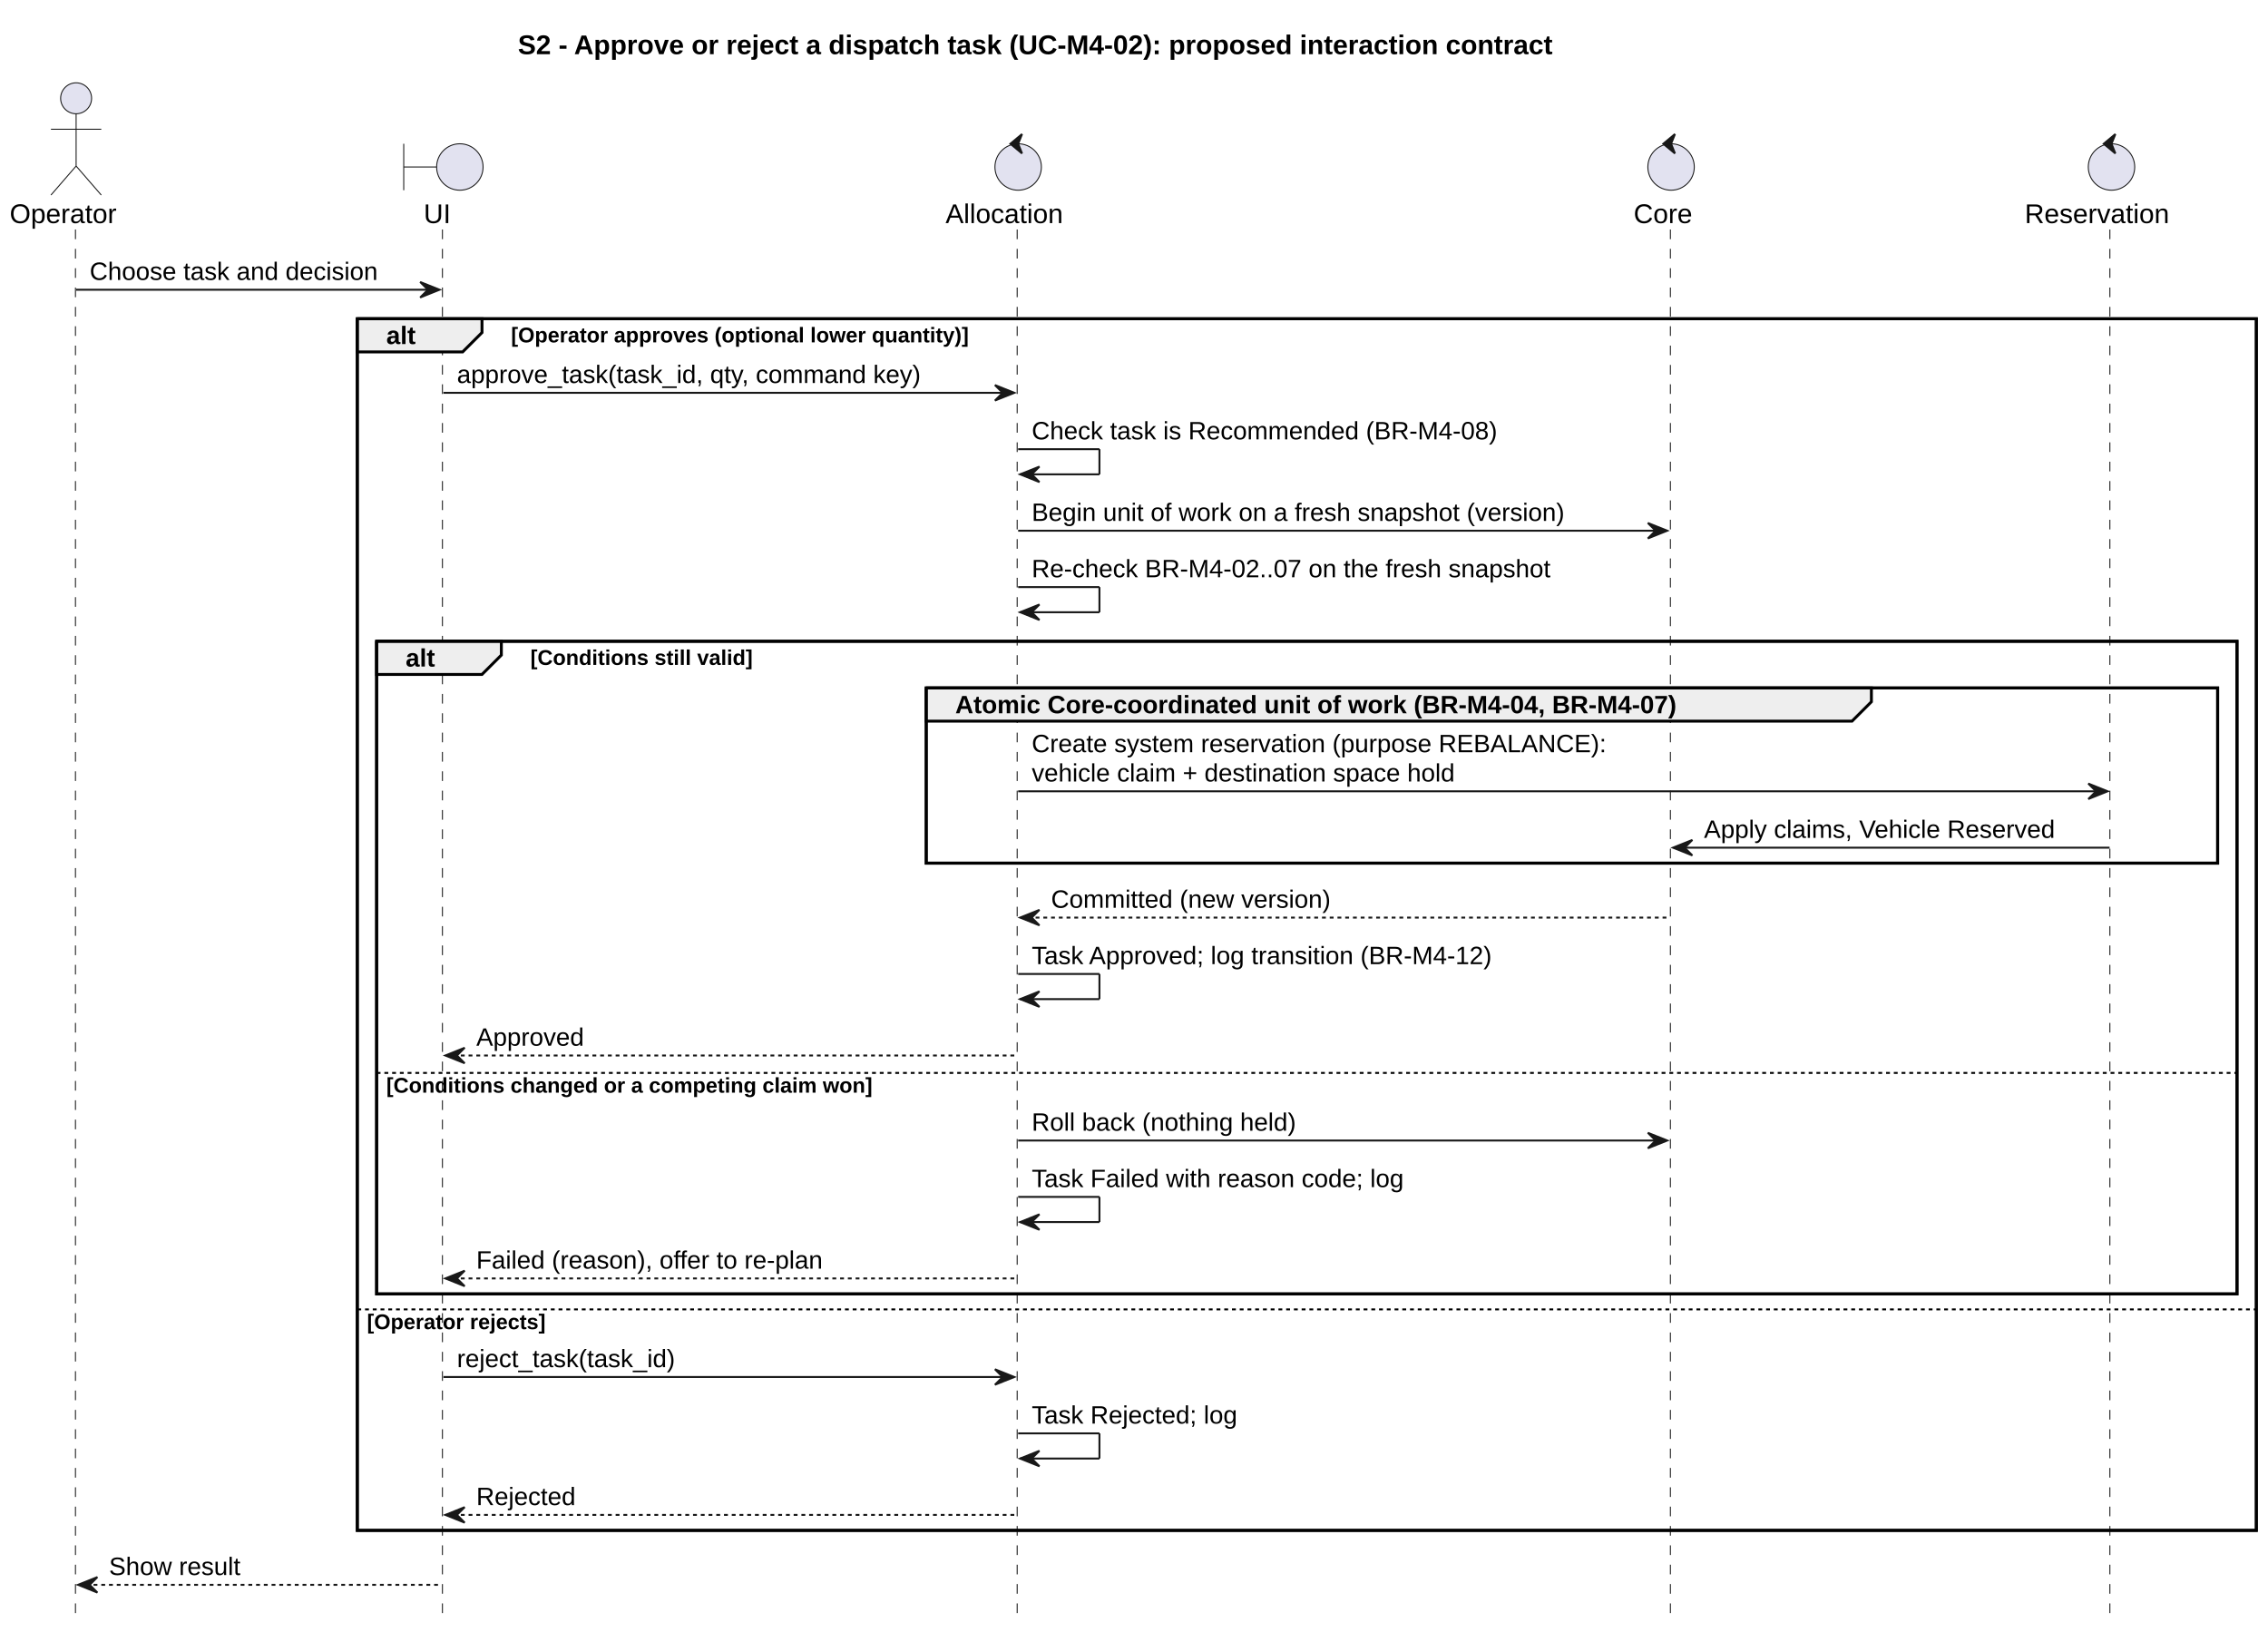
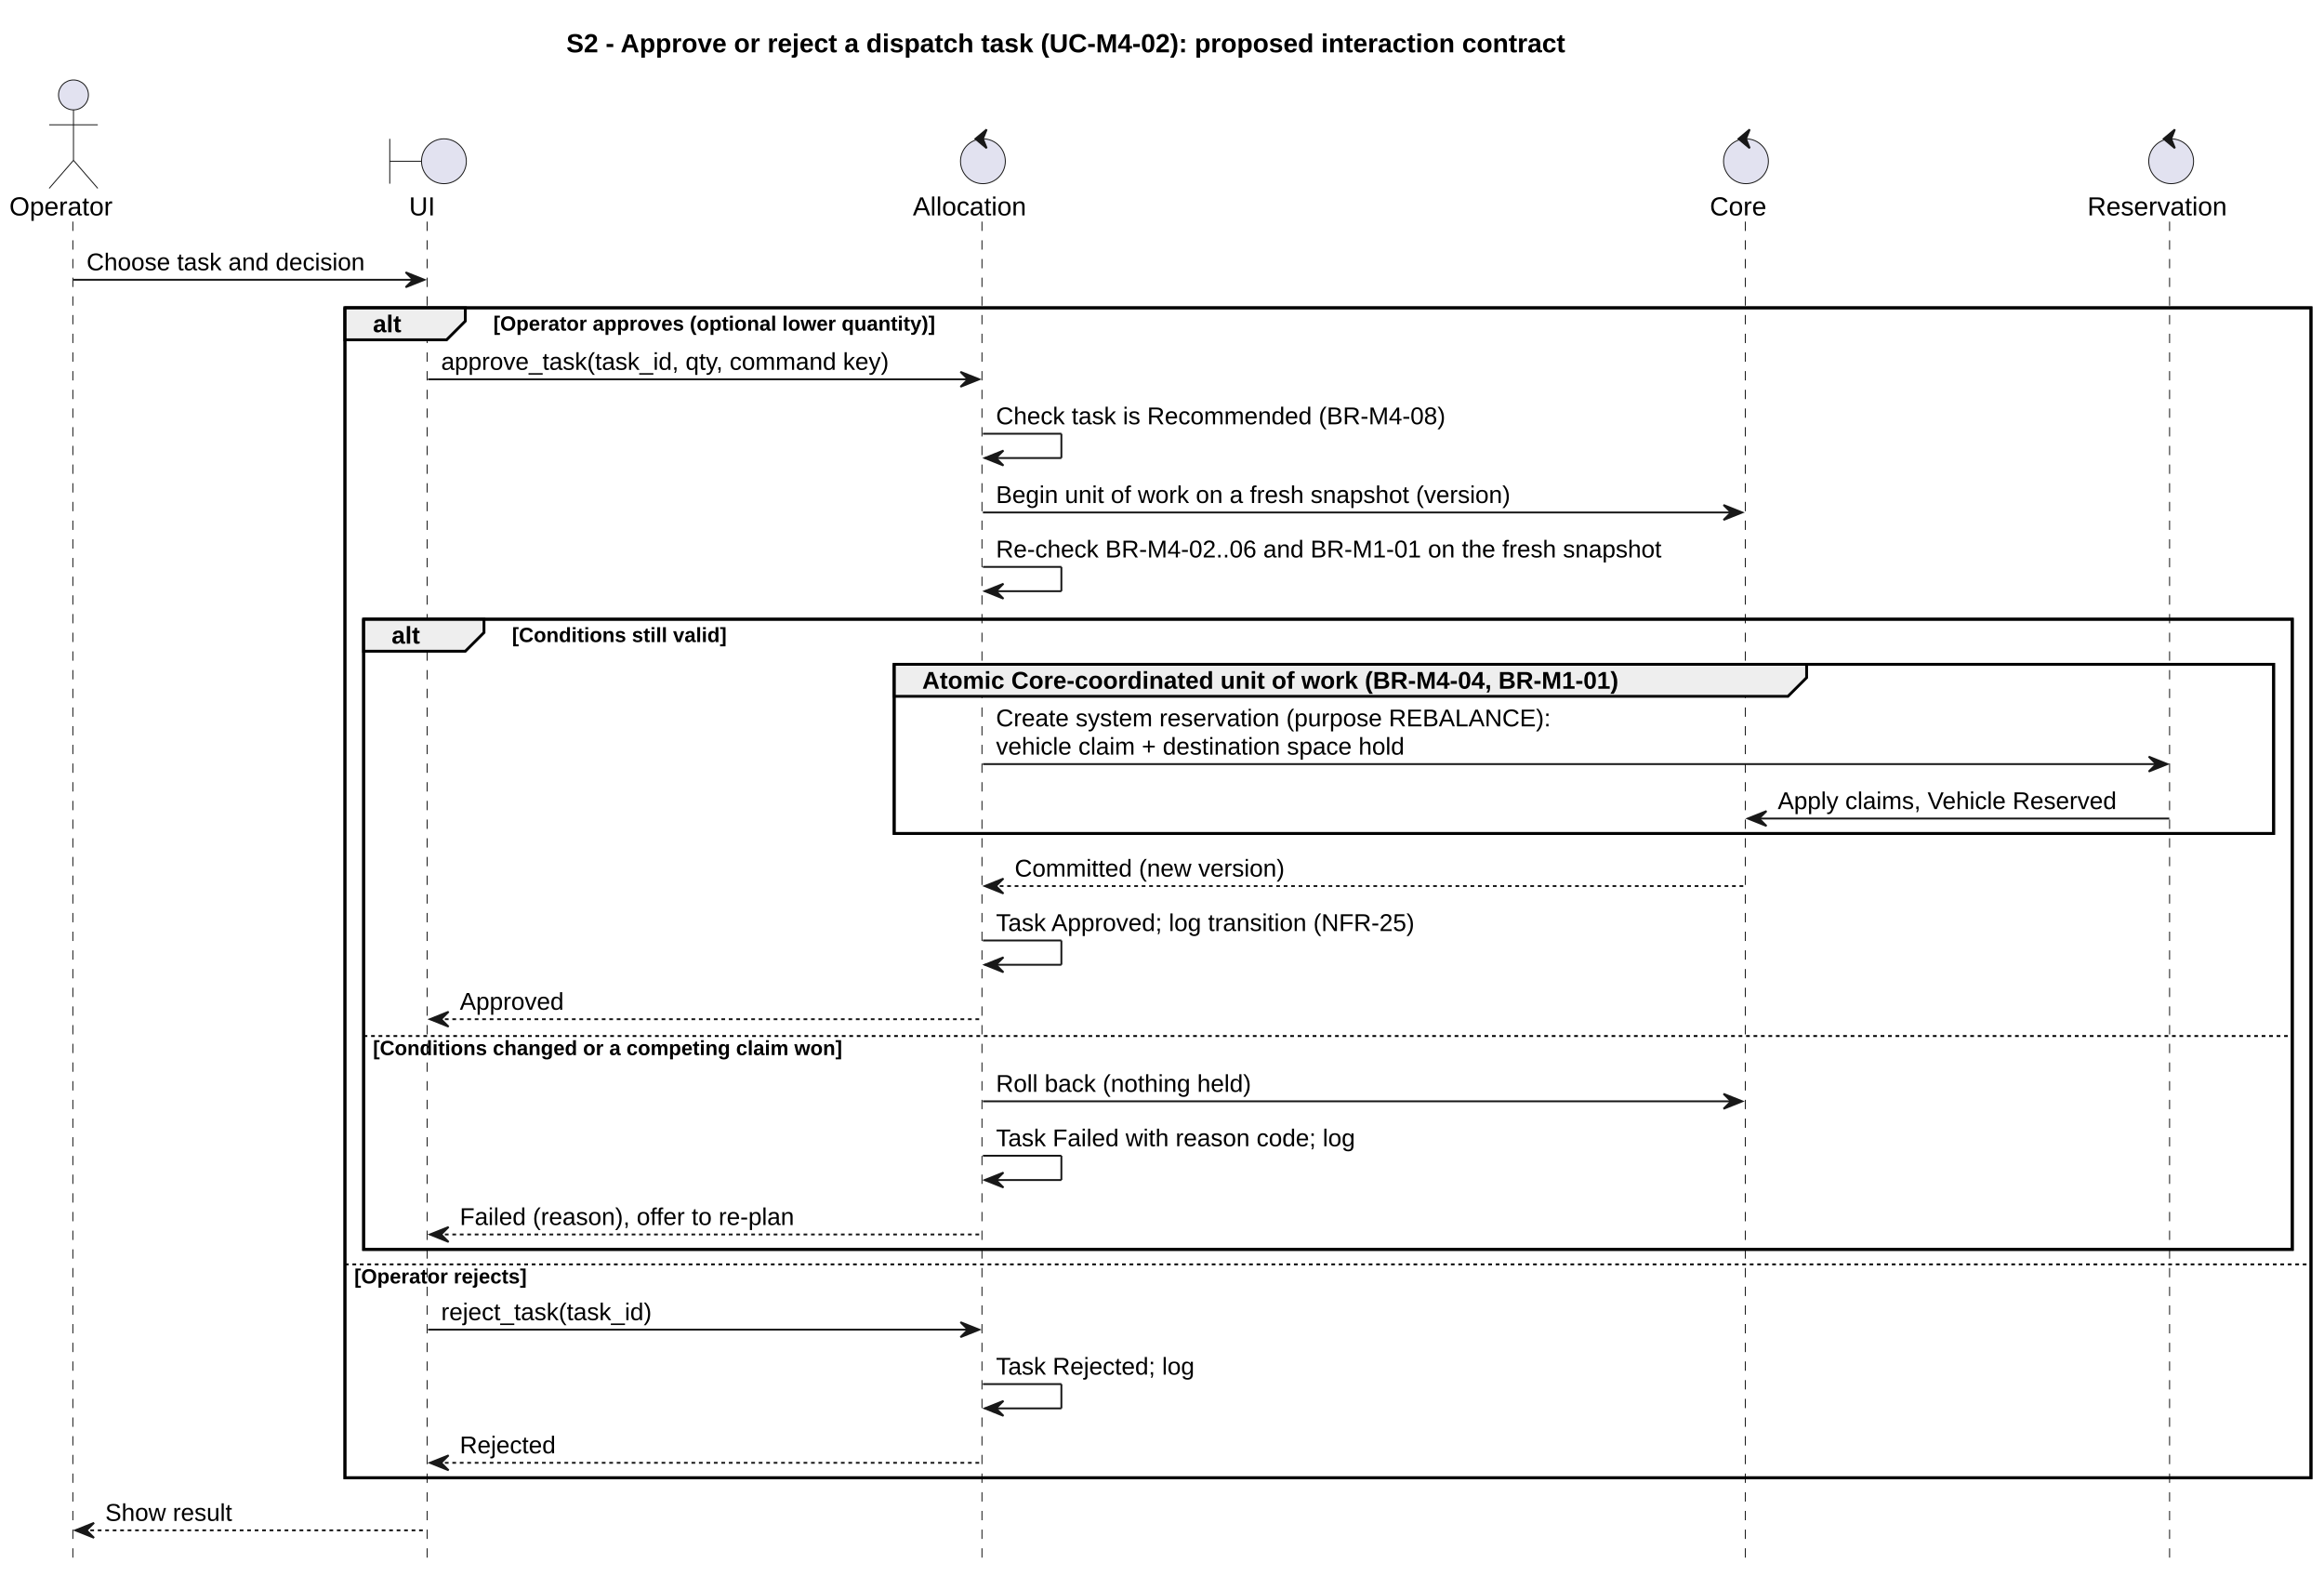
- <svg xmlns="http://www.w3.org/2000/svg" contentStyleType="text/css" height="843px" preserveAspectRatio="none" style="width:1172px;height:843px;background:#FFFFFF;" version="1.1" viewBox="0 0 1172 843" width="1172px" zoomAndPan="magnify">
+ <svg xmlns="http://www.w3.org/2000/svg" contentStyleType="text/css" height="843px" preserveAspectRatio="none" style="width:1244px;height:843px;background:#FFFFFF;" version="1.1" viewBox="0 0 1244 843" width="1244px" zoomAndPan="magnify">
  <defs />
  <g>
-     <text fill="#000000" font-family="Arial" font-size="14" font-weight="bold" lengthAdjust="spacing" textLength="639.734" x="267.62" y="27.995">S2 - Approve or reject a dispatch task (UC-M4-02): proposed interaction contract</text>
-     <rect fill="none" height="626.133" style="stroke:#000000;stroke-width:1.5;" width="981.34" x="184.633" y="164.727" />
-     <rect fill="none" height="337.266" style="stroke:#000000;stroke-width:1.5;" width="961.34" x="194.633" y="331.391" />
-     <rect fill="none" height="90.531" style="stroke:#000000;stroke-width:1.5;" width="667.342" x="478.632" y="355.523" />
+     <text fill="#000000" font-family="Arial" font-size="14" font-weight="bold" lengthAdjust="spacing" textLength="639.734" x="303.146" y="27.995">S2 - Approve or reject a dispatch task (UC-M4-02): proposed interaction contract</text>
+     <rect fill="none" height="626.133" style="stroke:#000000;stroke-width:1.5;" width="1052.394" x="184.633" y="164.727" />
+     <rect fill="none" height="337.266" style="stroke:#000000;stroke-width:1.5;" width="1032.394" x="194.633" y="331.391" />
+     <rect fill="none" height="90.531" style="stroke:#000000;stroke-width:1.5;" width="738.395" x="478.632" y="355.523" />
    <line style="stroke:#181818;stroke-width:0.5;stroke-dasharray:5.0,5.0;" x1="39" x2="39" y1="118.594" y2="836.992" />
    <line style="stroke:#181818;stroke-width:0.5;stroke-dasharray:5.0,5.0;" x1="228.633" x2="228.633" y1="118.594" y2="836.992" />
    <line style="stroke:#181818;stroke-width:0.5;stroke-dasharray:5.0,5.0;" x1="525.632" x2="525.632" y1="118.594" y2="836.992" />
-     <line style="stroke:#181818;stroke-width:0.5;stroke-dasharray:5.0,5.0;" x1="863.181" x2="863.181" y1="118.594" y2="836.992" />
-     <line style="stroke:#181818;stroke-width:0.5;stroke-dasharray:5.0,5.0;" x1="1090.288" x2="1090.288" y1="118.594" y2="836.992" />
+     <line style="stroke:#181818;stroke-width:0.5;stroke-dasharray:5.0,5.0;" x1="934.234" x2="934.234" y1="118.594" y2="836.992" />
+     <line style="stroke:#181818;stroke-width:0.5;stroke-dasharray:5.0,5.0;" x1="1161.341" x2="1161.341" y1="118.594" y2="836.992" />
    <text fill="#000000" font-family="Arial" font-size="14" lengthAdjust="spacing" textLength="62.665" x="5" y="115.292">Operator</text>
    <ellipse cx="39.333" cy="50.797" fill="#E2E2F0" rx="8" ry="8" style="stroke:#181818;stroke-width:0.5;" />
    <path d="M39.333,58.797 L39.333,85.797 M26.332,66.797 L52.333,66.797 M39.333,85.797 L26.332,100.797 M39.333,85.797 L52.333,100.797 " fill="none" style="stroke:#181818;stroke-width:0.5;" />
    <text fill="#000000" font-family="Arial" font-size="14" lengthAdjust="spacing" textLength="14.376" x="218.945" y="115.292">UI</text>
    <path d="M208.633,74.297 L208.633,98.297 M208.633,86.297 L225.633,86.297 " fill="none" style="stroke:#181818;stroke-width:0.5;" />
    <ellipse cx="237.633" cy="86.297" fill="#E2E2F0" rx="12" ry="12" style="stroke:#181818;stroke-width:0.5;" />
    <text fill="#000000" font-family="Arial" font-size="14" lengthAdjust="spacing" textLength="69.016" x="488.632" y="115.292">Allocation</text>
    <ellipse cx="526.14" cy="86.297" fill="#E2E2F0" rx="12" ry="12" style="stroke:#181818;stroke-width:0.5;" />
    <polygon fill="#181818" points="522.14,74.297,528.14,69.297,526.14,74.297,528.14,79.297,522.14,74.297" style="stroke:#181818;stroke-width:1.0;" />
-     <text fill="#000000" font-family="Arial" font-size="14" lengthAdjust="spacing" textLength="32.71" x="844.181" y="115.292">Core</text>
-     <ellipse cx="863.536" cy="86.297" fill="#E2E2F0" rx="12" ry="12" style="stroke:#181818;stroke-width:0.5;" />
-     <polygon fill="#181818" points="859.536,74.297,865.536,69.297,863.536,74.297,865.536,79.297,859.536,74.297" style="stroke:#181818;stroke-width:1.0;" />
-     <text fill="#000000" font-family="Arial" font-size="14" lengthAdjust="spacing" textLength="83.686" x="1046.288" y="115.292">Reservation</text>
-     <ellipse cx="1091.131" cy="86.297" fill="#E2E2F0" rx="12" ry="12" style="stroke:#181818;stroke-width:0.5;" />
-     <polygon fill="#181818" points="1087.131,74.297,1093.131,69.297,1091.131,74.297,1093.131,79.297,1087.131,74.297" style="stroke:#181818;stroke-width:1.0;" />
+     <text fill="#000000" font-family="Arial" font-size="14" lengthAdjust="spacing" textLength="32.71" x="915.234" y="115.292">Core</text>
+     <ellipse cx="934.589" cy="86.297" fill="#E2E2F0" rx="12" ry="12" style="stroke:#181818;stroke-width:0.5;" />
+     <polygon fill="#181818" points="930.589,74.297,936.589,69.297,934.589,74.297,936.589,79.297,930.589,74.297" style="stroke:#181818;stroke-width:1.0;" />
+     <text fill="#000000" font-family="Arial" font-size="14" lengthAdjust="spacing" textLength="83.686" x="1117.341" y="115.292">Reservation</text>
+     <ellipse cx="1162.184" cy="86.297" fill="#E2E2F0" rx="12" ry="12" style="stroke:#181818;stroke-width:0.5;" />
+     <polygon fill="#181818" points="1158.184,74.297,1164.184,69.297,1162.184,74.297,1164.184,79.297,1158.184,74.297" style="stroke:#181818;stroke-width:1.0;" />
    <polygon fill="#181818" points="217.133,145.727,227.133,149.727,217.133,153.727,221.133,149.727" style="stroke:#181818;stroke-width:1.0;" />
    <line style="stroke:#181818;stroke-width:1.0;" x1="39.333" x2="223.133" y1="149.727" y2="149.727" />
    <text fill="#000000" font-family="Arial" font-size="13" lengthAdjust="spacing" textLength="165.801" x="46.333" y="144.661">Choose task and decision</text>
    <path d="M184.633,164.727 L249.076,164.727 L249.076,171.859 L239.076,181.859 L184.633,181.859 L184.633,164.727 " fill="#EEEEEE" style="stroke:#000000;stroke-width:1.5;" />
-     <rect fill="none" height="626.133" style="stroke:#000000;stroke-width:1.5;" width="981.34" x="184.633" y="164.727" />
+     <rect fill="none" height="626.133" style="stroke:#000000;stroke-width:1.5;" width="1052.394" x="184.633" y="164.727" />
    <text fill="#000000" font-family="Arial" font-size="13" font-weight="bold" lengthAdjust="spacing" textLength="19.443" x="199.633" y="177.793">alt</text>
    <text fill="#000000" font-family="Arial" font-size="11" font-weight="bold" lengthAdjust="spacing" textLength="286.365" x="264.076" y="176.937">[Operator approves (optional lower quantity)]</text>
    <polygon fill="#181818" points="514.14,198.992,524.14,202.992,514.14,206.992,518.14,202.992" style="stroke:#181818;stroke-width:1.0;" />
    <line style="stroke:#181818;stroke-width:1.0;" x1="229.133" x2="520.14" y1="202.992" y2="202.992" />
    <text fill="#000000" font-family="Arial" font-size="13" lengthAdjust="spacing" textLength="273.006" x="236.133" y="197.926">approve_task(task_id, qty, command key)</text>
    <line style="stroke:#181818;stroke-width:1.0;" x1="526.14" x2="568.14" y1="232.125" y2="232.125" />
    <line style="stroke:#181818;stroke-width:1.0;" x1="568.14" x2="568.14" y1="232.125" y2="245.125" />
    <line style="stroke:#181818;stroke-width:1.0;" x1="527.14" x2="568.14" y1="245.125" y2="245.125" />
    <polygon fill="#181818" points="537.14,241.125,527.14,245.125,537.14,249.125,533.14,245.125" style="stroke:#181818;stroke-width:1.0;" />
    <text fill="#000000" font-family="Arial" font-size="13" lengthAdjust="spacing" textLength="265.973" x="533.14" y="227.059">Check task is Recommended (BR-M4-08)</text>
-     <polygon fill="#181818" points="851.536,270.258,861.536,274.258,851.536,278.258,855.536,274.258" style="stroke:#181818;stroke-width:1.0;" />
-     <line style="stroke:#181818;stroke-width:1.0;" x1="526.14" x2="857.536" y1="274.258" y2="274.258" />
+     <polygon fill="#181818" points="922.589,270.258,932.589,274.258,922.589,278.258,926.589,274.258" style="stroke:#181818;stroke-width:1.0;" />
+     <line style="stroke:#181818;stroke-width:1.0;" x1="526.14" x2="928.589" y1="274.258" y2="274.258" />
    <text fill="#000000" font-family="Arial" font-size="13" lengthAdjust="spacing" textLength="313.397" x="533.14" y="269.192">Begin unit of work on a fresh snapshot (version)</text>
    <line style="stroke:#181818;stroke-width:1.0;" x1="526.14" x2="568.14" y1="303.391" y2="303.391" />
    <line style="stroke:#181818;stroke-width:1.0;" x1="568.14" x2="568.14" y1="303.391" y2="316.391" />
    <line style="stroke:#181818;stroke-width:1.0;" x1="527.14" x2="568.14" y1="316.391" y2="316.391" />
    <polygon fill="#181818" points="537.14,312.391,527.14,316.391,537.14,320.391,533.14,316.391" style="stroke:#181818;stroke-width:1.0;" />
-     <text fill="#000000" font-family="Arial" font-size="13" lengthAdjust="spacing" textLength="298.365" x="533.14" y="298.325">Re-check BR-M4-02..07 on the fresh snapshot</text>
+     <text fill="#000000" font-family="Arial" font-size="13" lengthAdjust="spacing" textLength="394.45" x="533.14" y="298.325">Re-check BR-M4-02..06 and BR-M1-01 on the fresh snapshot</text>
    <path d="M194.633,331.391 L259.076,331.391 L259.076,338.523 L249.076,348.523 L194.633,348.523 L194.633,331.391 " fill="#EEEEEE" style="stroke:#000000;stroke-width:1.5;" />
-     <rect fill="none" height="337.266" style="stroke:#000000;stroke-width:1.5;" width="961.34" x="194.633" y="331.391" />
+     <rect fill="none" height="337.266" style="stroke:#000000;stroke-width:1.5;" width="1032.394" x="194.633" y="331.391" />
    <text fill="#000000" font-family="Arial" font-size="13" font-weight="bold" lengthAdjust="spacing" textLength="19.443" x="209.633" y="344.457">alt</text>
    <text fill="#000000" font-family="Arial" font-size="11" font-weight="bold" lengthAdjust="spacing" textLength="136.909" x="274.076" y="343.601">[Conditions still valid]</text>
    <path d="M478.632,355.523 L967.054,355.523 L967.054,362.656 L957.054,372.656 L478.632,372.656 L478.632,355.523 " fill="#EEEEEE" style="stroke:#000000;stroke-width:1.5;" />
-     <rect fill="none" height="90.531" style="stroke:#000000;stroke-width:1.5;" width="667.342" x="478.632" y="355.523" />
-     <text fill="#000000" font-family="Arial" font-size="13" font-weight="bold" lengthAdjust="spacing" textLength="443.422" x="493.632" y="368.59">Atomic Core-coordinated unit of work (BR-M4-04, BR-M4-07)</text>
-     <polygon fill="#181818" points="1079.131,404.922,1089.131,408.922,1079.131,412.922,1083.131,408.922" style="stroke:#181818;stroke-width:1.0;" />
-     <line style="stroke:#181818;stroke-width:1.0;" x1="526.14" x2="1085.131" y1="408.922" y2="408.922" />
+     <rect fill="none" height="90.531" style="stroke:#000000;stroke-width:1.5;" width="738.395" x="478.632" y="355.523" />
+     <text fill="#000000" font-family="Arial" font-size="13" font-weight="bold" lengthAdjust="spacing" textLength="443.422" x="493.632" y="368.59">Atomic Core-coordinated unit of work (BR-M4-04, BR-M1-01)</text>
+     <polygon fill="#181818" points="1150.184,404.922,1160.184,408.922,1150.184,412.922,1154.184,408.922" style="stroke:#181818;stroke-width:1.0;" />
+     <line style="stroke:#181818;stroke-width:1.0;" x1="526.14" x2="1156.184" y1="408.922" y2="408.922" />
    <text fill="#000000" font-family="Arial" font-size="13" lengthAdjust="spacing" textLength="326.574" x="533.14" y="388.723">Create system reservation (purpose REBALANCE):</text>
    <text fill="#000000" font-family="Arial" font-size="13" lengthAdjust="spacing" textLength="251.888" x="533.14" y="403.856">vehicle claim + destination space hold</text>
-     <polygon fill="#181818" points="874.536,434.055,864.536,438.055,874.536,442.055,870.536,438.055" style="stroke:#181818;stroke-width:1.0;" />
-     <line style="stroke:#181818;stroke-width:1.0;" x1="868.536" x2="1090.131" y1="438.055" y2="438.055" />
-     <text fill="#000000" font-family="Arial" font-size="13" lengthAdjust="spacing" textLength="203.595" x="880.536" y="432.989">Apply claims, Vehicle Reserved</text>
+     <polygon fill="#181818" points="945.589,434.055,935.589,438.055,945.589,442.055,941.589,438.055" style="stroke:#181818;stroke-width:1.0;" />
+     <line style="stroke:#181818;stroke-width:1.0;" x1="939.589" x2="1161.184" y1="438.055" y2="438.055" />
+     <text fill="#000000" font-family="Arial" font-size="13" lengthAdjust="spacing" textLength="203.595" x="951.589" y="432.989">Apply claims, Vehicle Reserved</text>
    <polygon fill="#181818" points="537.14,470.188,527.14,474.188,537.14,478.188,533.14,474.188" style="stroke:#181818;stroke-width:1.0;" />
-     <line style="stroke:#181818;stroke-width:1.0;stroke-dasharray:2.0,2.0;" x1="531.14" x2="862.536" y1="474.188" y2="474.188" />
+     <line style="stroke:#181818;stroke-width:1.0;stroke-dasharray:2.0,2.0;" x1="531.14" x2="933.589" y1="474.188" y2="474.188" />
    <text fill="#000000" font-family="Arial" font-size="13" lengthAdjust="spacing" textLength="165.306" x="543.14" y="469.122">Committed (new version)</text>
    <line style="stroke:#181818;stroke-width:1.0;" x1="526.14" x2="568.14" y1="503.32" y2="503.32" />
    <line style="stroke:#181818;stroke-width:1.0;" x1="568.14" x2="568.14" y1="503.32" y2="516.32" />
    <line style="stroke:#181818;stroke-width:1.0;" x1="527.14" x2="568.14" y1="516.32" y2="516.32" />
    <polygon fill="#181818" points="537.14,512.32,527.14,516.32,537.14,520.32,533.14,516.32" style="stroke:#181818;stroke-width:1.0;" />
-     <text fill="#000000" font-family="Arial" font-size="13" lengthAdjust="spacing" textLength="269.014" x="533.14" y="498.254">Task Approved; log transition (BR-M4-12)</text>
+     <text fill="#000000" font-family="Arial" font-size="13" lengthAdjust="spacing" textLength="253.119" x="533.14" y="498.254">Task Approved; log transition (NFR-25)</text>
    <polygon fill="#181818" points="240.133,541.453,230.133,545.453,240.133,549.453,236.133,545.453" style="stroke:#181818;stroke-width:1.0;" />
    <line style="stroke:#181818;stroke-width:1.0;stroke-dasharray:2.0,2.0;" x1="234.133" x2="525.14" y1="545.453" y2="545.453" />
    <text fill="#000000" font-family="Arial" font-size="13" lengthAdjust="spacing" textLength="62.639" x="246.133" y="540.387">Approved</text>
-     <line style="stroke:#000000;stroke-width:1.0;stroke-dasharray:2.0,2.0;" x1="194.633" x2="1155.974" y1="554.453" y2="554.453" />
+     <line style="stroke:#000000;stroke-width:1.0;stroke-dasharray:2.0,2.0;" x1="194.633" x2="1227.027" y1="554.453" y2="554.453" />
    <text fill="#000000" font-family="Arial" font-size="11" font-weight="bold" lengthAdjust="spacing" textLength="296.425" x="199.633" y="564.664">[Conditions changed or a competing claim won]</text>
-     <polygon fill="#181818" points="851.536,585.391,861.536,589.391,851.536,593.391,855.536,589.391" style="stroke:#181818;stroke-width:1.0;" />
-     <line style="stroke:#181818;stroke-width:1.0;" x1="526.14" x2="857.536" y1="589.391" y2="589.391" />
+     <polygon fill="#181818" points="922.589,585.391,932.589,589.391,922.589,593.391,926.589,589.391" style="stroke:#181818;stroke-width:1.0;" />
+     <line style="stroke:#181818;stroke-width:1.0;" x1="526.14" x2="928.589" y1="589.391" y2="589.391" />
    <text fill="#000000" font-family="Arial" font-size="13" lengthAdjust="spacing" textLength="155.378" x="533.14" y="584.325">Roll back (nothing held)</text>
    <line style="stroke:#181818;stroke-width:1.0;" x1="526.14" x2="568.14" y1="618.523" y2="618.523" />
    <line style="stroke:#181818;stroke-width:1.0;" x1="568.14" x2="568.14" y1="618.523" y2="631.523" />
    <line style="stroke:#181818;stroke-width:1.0;" x1="527.14" x2="568.14" y1="631.523" y2="631.523" />
    <polygon fill="#181818" points="537.14,627.523,527.14,631.523,537.14,635.523,533.14,631.523" style="stroke:#181818;stroke-width:1.0;" />
    <text fill="#000000" font-family="Arial" font-size="13" lengthAdjust="spacing" textLength="217.191" x="533.14" y="613.457">Task Failed with reason code; log</text>
    <polygon fill="#181818" points="240.133,656.656,230.133,660.656,240.133,664.656,236.133,660.656" style="stroke:#181818;stroke-width:1.0;" />
    <line style="stroke:#181818;stroke-width:1.0;stroke-dasharray:2.0,2.0;" x1="234.133" x2="525.14" y1="660.656" y2="660.656" />
    <text fill="#000000" font-family="Arial" font-size="13" lengthAdjust="spacing" textLength="203.601" x="246.133" y="655.59">Failed (reason), offer to re-plan</text>
-     <line style="stroke:#000000;stroke-width:1.0;stroke-dasharray:2.0,2.0;" x1="184.633" x2="1165.974" y1="676.656" y2="676.656" />
+     <line style="stroke:#000000;stroke-width:1.0;stroke-dasharray:2.0,2.0;" x1="184.633" x2="1237.027" y1="676.656" y2="676.656" />
    <text fill="#000000" font-family="Arial" font-size="11" font-weight="bold" lengthAdjust="spacing" textLength="112.1" x="189.633" y="686.867">[Operator rejects]</text>
    <polygon fill="#181818" points="514.14,707.594,524.14,711.594,514.14,715.594,518.14,711.594" style="stroke:#181818;stroke-width:1.0;" />
    <line style="stroke:#181818;stroke-width:1.0;" x1="229.133" x2="520.14" y1="711.594" y2="711.594" />
    <text fill="#000000" font-family="Arial" font-size="13" lengthAdjust="spacing" textLength="126.934" x="236.133" y="706.528">reject_task(task_id)</text>
    <line style="stroke:#181818;stroke-width:1.0;" x1="526.14" x2="568.14" y1="740.727" y2="740.727" />
    <line style="stroke:#181818;stroke-width:1.0;" x1="568.14" x2="568.14" y1="740.727" y2="753.727" />
    <line style="stroke:#181818;stroke-width:1.0;" x1="527.14" x2="568.14" y1="753.727" y2="753.727" />
    <polygon fill="#181818" points="537.14,749.727,527.14,753.727,537.14,757.727,533.14,753.727" style="stroke:#181818;stroke-width:1.0;" />
    <text fill="#000000" font-family="Arial" font-size="13" lengthAdjust="spacing" textLength="119.806" x="533.14" y="735.661">Task Rejected; log</text>
    <polygon fill="#181818" points="240.133,778.859,230.133,782.859,240.133,786.859,236.133,782.859" style="stroke:#181818;stroke-width:1.0;" />
    <line style="stroke:#181818;stroke-width:1.0;stroke-dasharray:2.0,2.0;" x1="234.133" x2="525.14" y1="782.859" y2="782.859" />
    <text fill="#000000" font-family="Arial" font-size="13" lengthAdjust="spacing" textLength="57.135" x="246.133" y="777.793">Rejected</text>
    <polygon fill="#181818" points="50.333,814.992,40.333,818.992,50.333,822.992,46.333,818.992" style="stroke:#181818;stroke-width:1.0;" />
    <line style="stroke:#181818;stroke-width:1.0;stroke-dasharray:2.0,2.0;" x1="44.333" x2="228.133" y1="818.992" y2="818.992" />
    <text fill="#000000" font-family="Arial" font-size="13" lengthAdjust="spacing" textLength="76.273" x="56.333" y="813.926">Show result</text>
  </g>
</svg>
